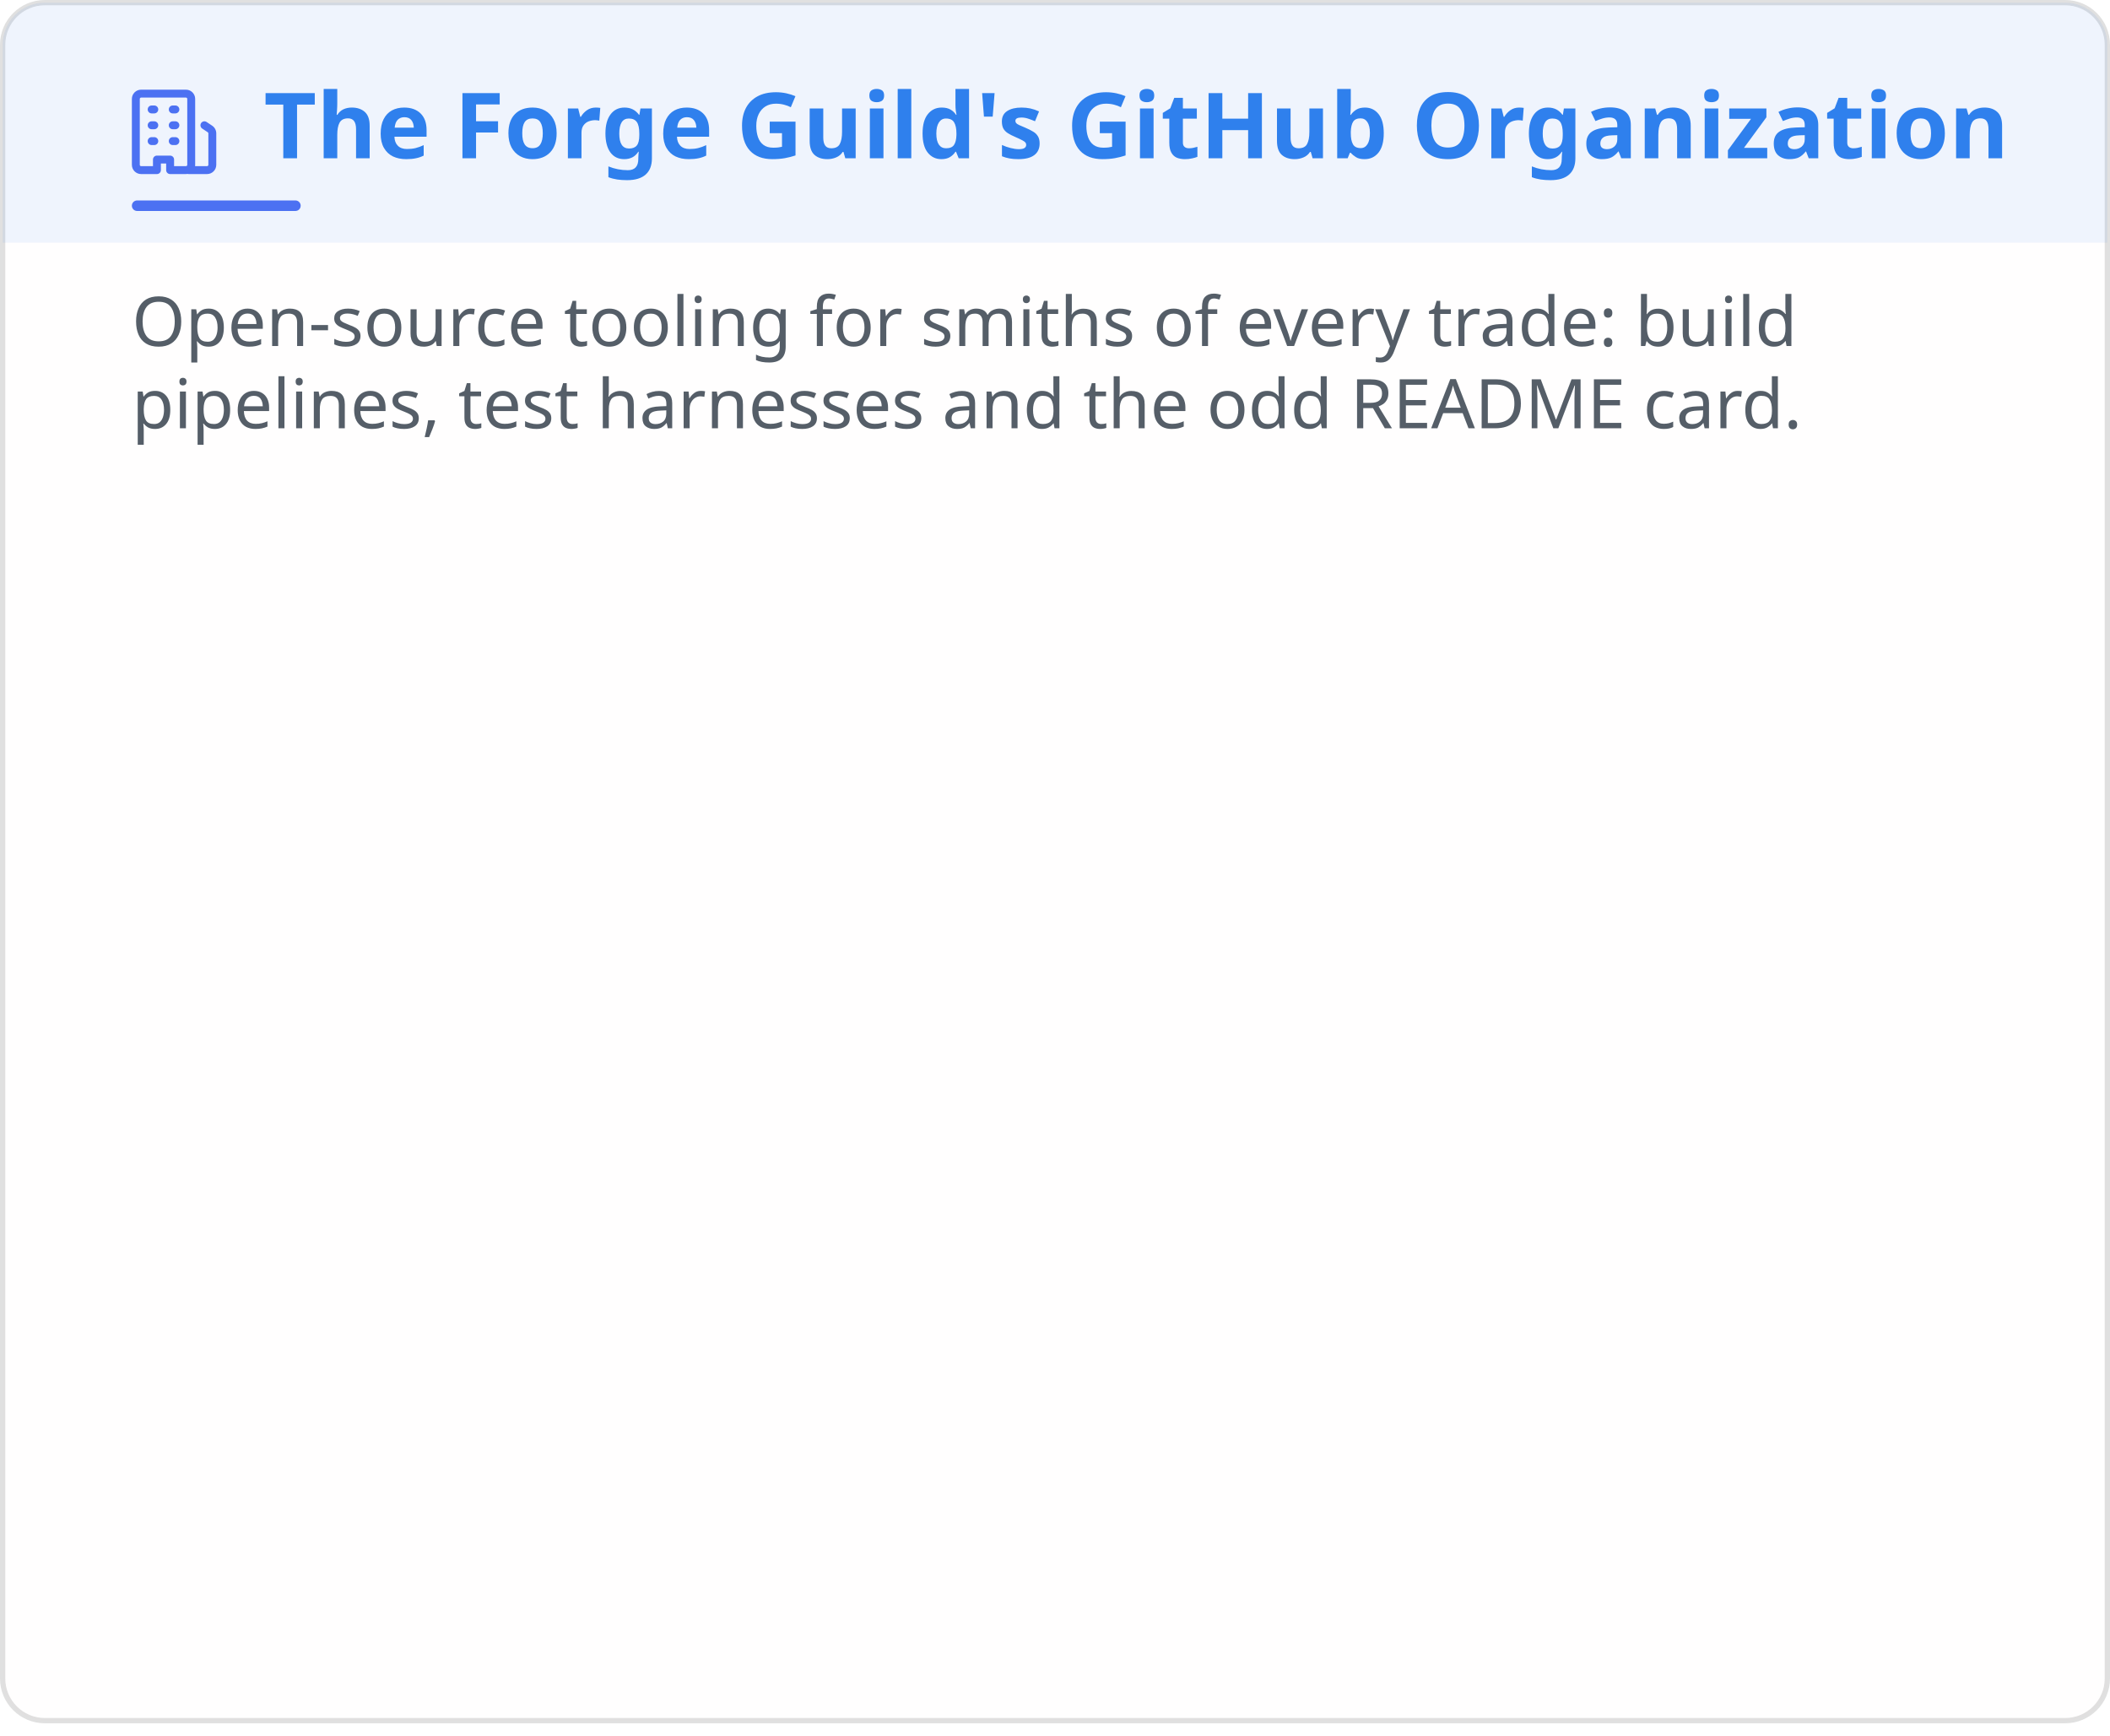
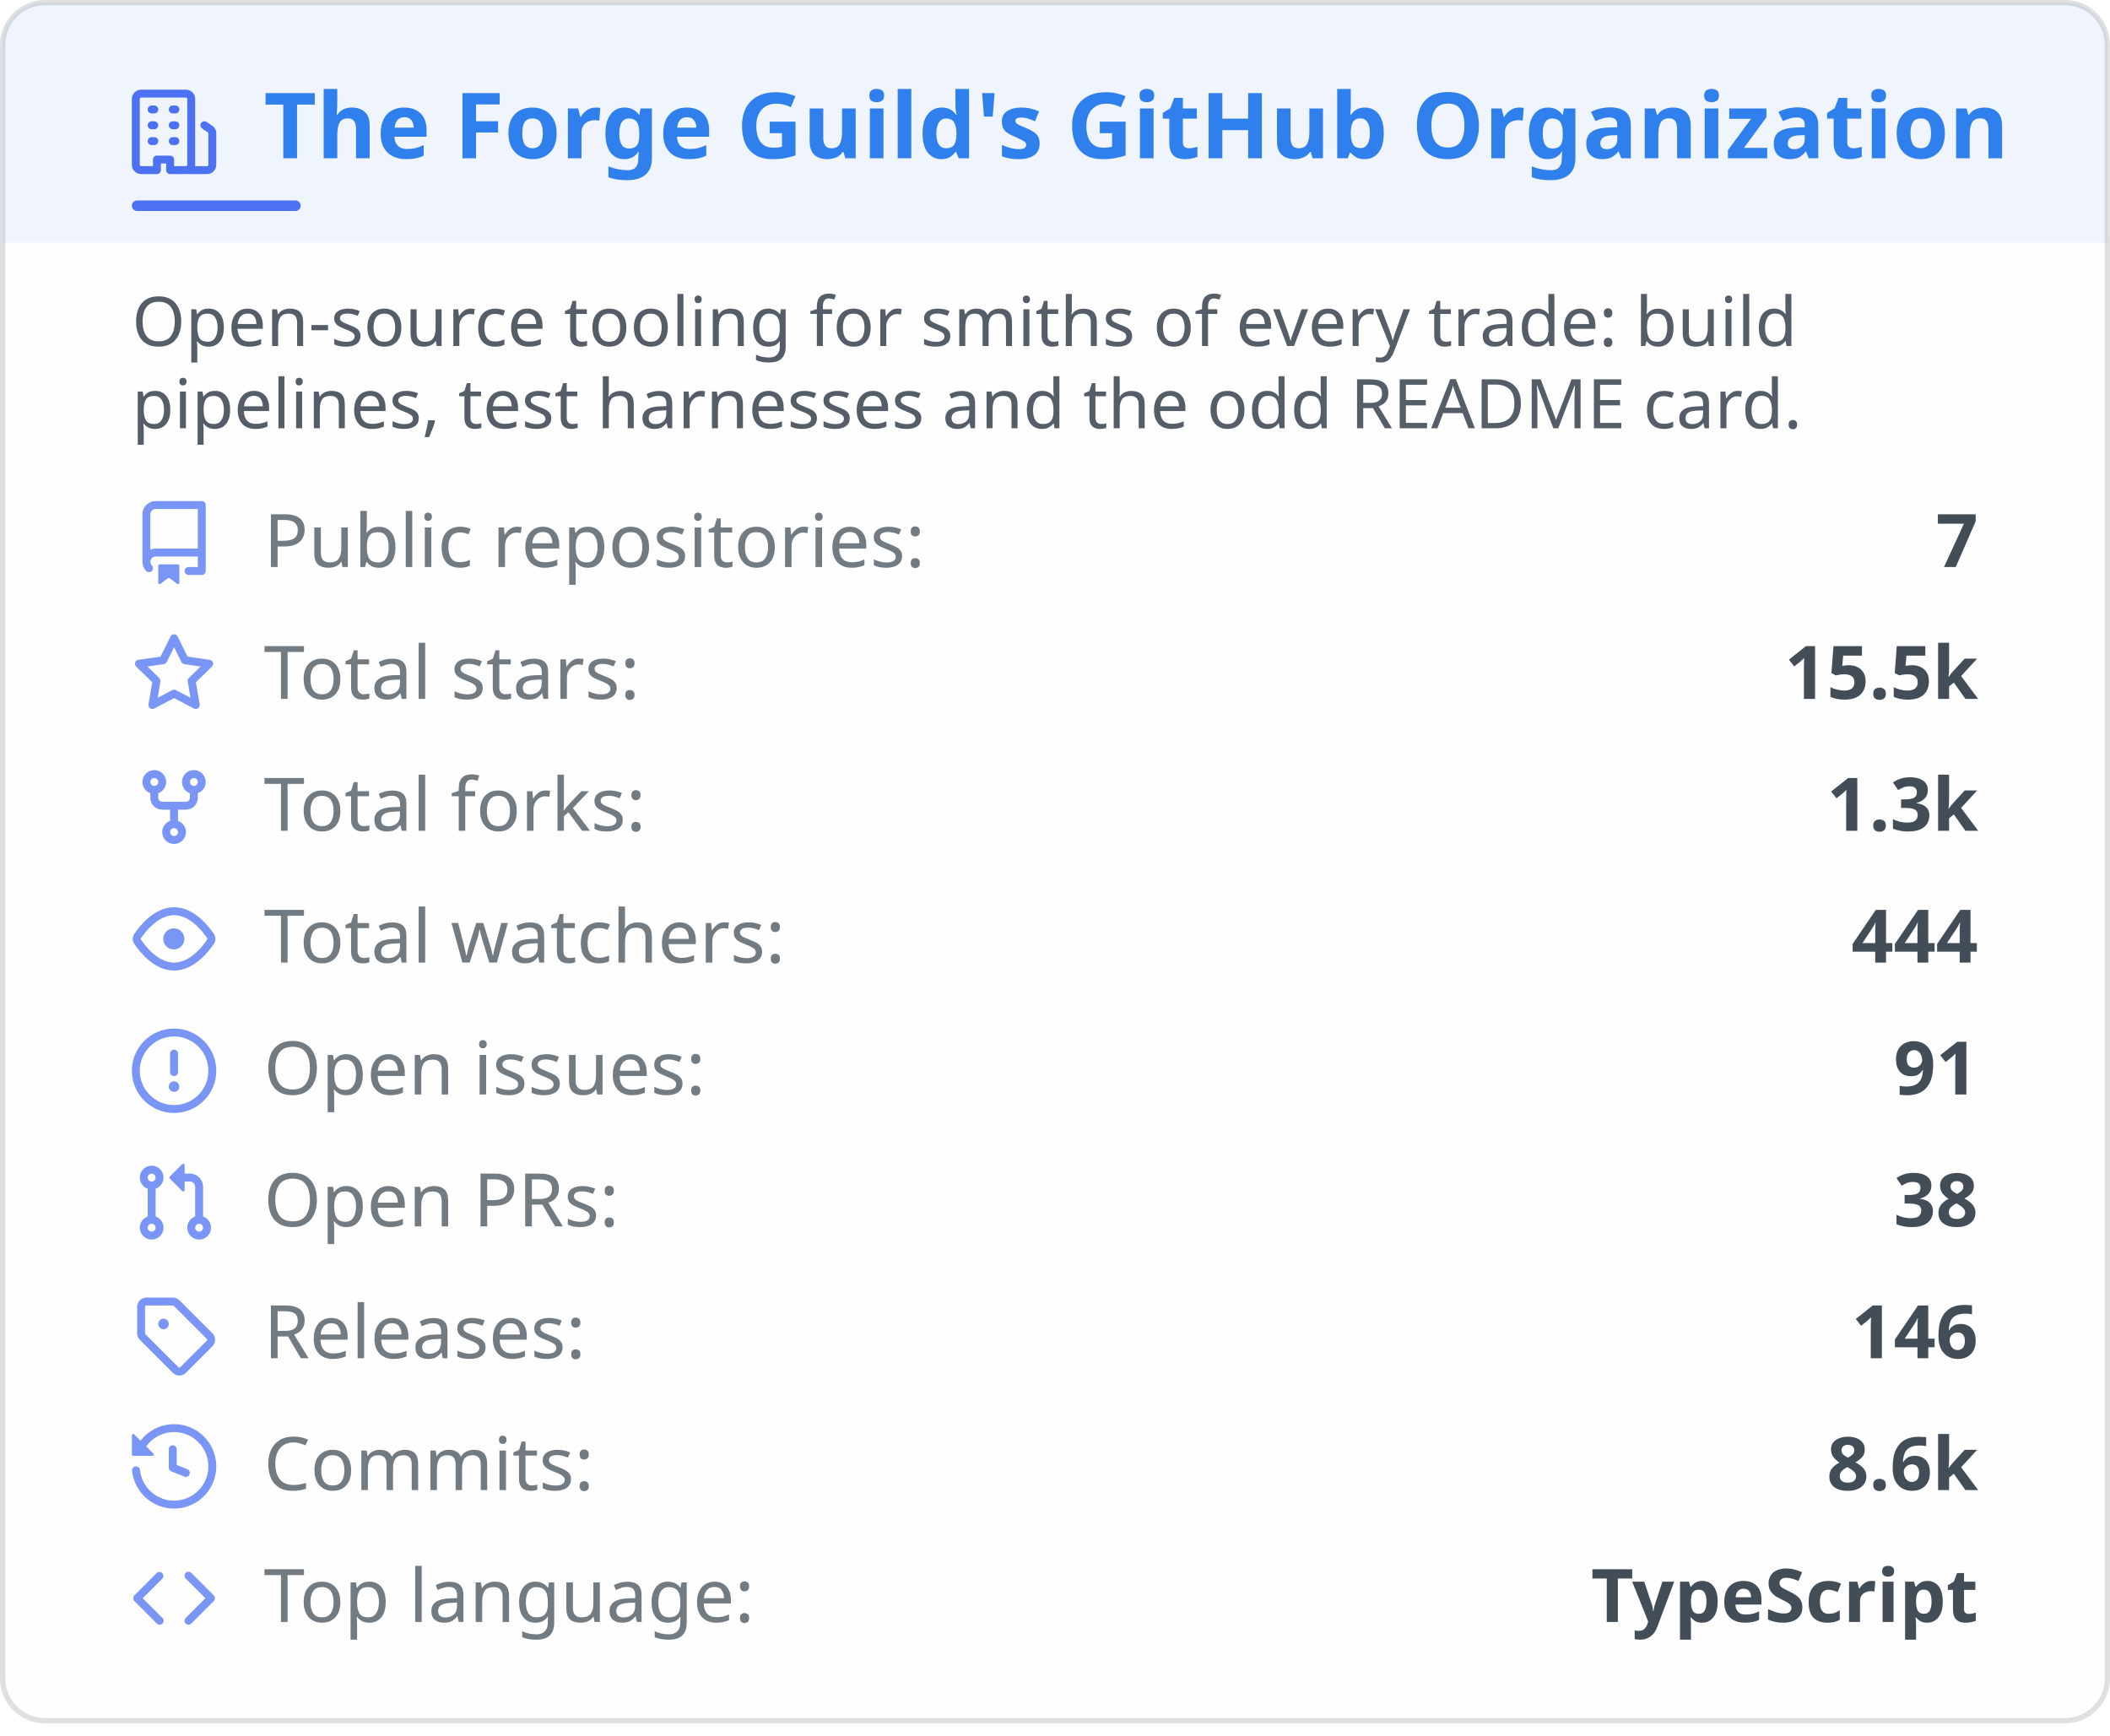
<svg xmlns="http://www.w3.org/2000/svg" width="400" height="329" viewBox="0 0 400 329" fill="none" role="img" aria-labelledby="title-id desc-id">
  <style>
    .header {
      font: 600 18px 'Segoe UI', Ubuntu, "Helvetica Neue", Sans-Serif;
      fill: #2f80ed;
-       animation: fadeInAnimation 0.8s ease-in-out forwards;
+       animation: fadeInAnimation 0.8s ease-in-out backwards;
    }
    /* The icon reads against the title rather than with it, so it keeps its own color. */
    .title-icon {
      fill: #4c71f2;
-       animation: fadeInAnimation 0.8s ease-in-out forwards;
+       animation: fadeInAnimation 0.8s ease-in-out backwards;
    }
    .title-accent {
      fill: #4c71f2;
-       animation: fadeInAnimation 0.8s ease-in-out forwards;
+       animation: fadeInAnimation 0.8s ease-in-out backwards;
    }
    .title-band {
      fill: #2f80ed;
      opacity: 0.08;
    }
    .header {
      font-size: 17.3px;
    }
    @supports(-moz-appearance: auto) {
      /* Selector detects Firefox */
      .header {
        font-size: 14.8px;
      }
    }
    .stat {
      font: 400 14px 'Segoe UI', Ubuntu, "Helvetica Neue", Sans-Serif;
      fill: #434d58;
      font-variant-numeric: tabular-nums;
    }
    .description {
      font: 400 13px 'Segoe UI', Ubuntu, "Helvetica Neue", Sans-Serif;
      fill: #434d58;
      opacity: 0.9;
    }
    .stagger {
-       opacity: 0;
-       animation: fadeInAnimation 0.3s ease-in-out forwards;
+       animation: fadeInAnimation 0.3s ease-in-out backwards;
    }
    .not_bold {
      font-weight: 400;
      opacity: 0.75;
    }
    .bold {
      font-weight: 600;
    }
    .icon {
      fill: #4c71f2;
      opacity: 0.75;
      display: block;
    }
    /* Animations */
    @keyframes scaleInAnimation {
      from {
        transform: translate(-5px, 5px) scale(0);
      }
      to {
        transform: translate(-5px, 5px) scale(1);
      }
    }
    @keyframes fadeInAnimation {
      from {
        opacity: 0;
      }
      to {
        opacity: 1;
      }
    }
    @media (prefers-reduced-motion: reduce) {
      * {
        animation-duration: 0s !important;
        animation-delay: 0s !important;
      }
    }
  </style>
  <rect data-testid="card-bg" class="card-bg" x="0.5" y="0.5" rx="8" height="99%" stroke="#0000001f" width="399" fill="#fffefe" stroke-opacity="1" />
  <path data-testid="title-band" class="title-band" d="M0.5 8.5a8 8 0 0 1 8 -8h383a8 8 0 0 1 8 8v37.5h-399z" />
  <g data-testid="card-title" transform="translate(25, 30)">
    <g>
      <svg class="title-icon" x="0" y="-13" viewBox="0 0 16 16" version="1.1" width="16" height="16">
        <path d="M1.75 16A1.75 1.75 0 0 1 0 14.25V1.75C0 .784.784 0 1.75 0h8.5C11.216 0 12 .784 12 1.75v12.5c0 .085-.006.168-.018.25h2.268a.25.25 0 0 0 .25-.25V8.285a.25.25 0 0 0-.111-.208l-1.055-.703a.749.749 0 1 1 .832-1.248l1.055.703c.487.325.779.871.779 1.456v5.965A1.75 1.75 0 0 1 14.25 16h-3.5a.766.766 0 0 1-.197-.026c-.099.017-.2.026-.303.026h-3a.75.75 0 0 1-.75-.75V14h-1v1.25a.75.75 0 0 1-.75.75Zm-.25-1.75c0 .138.112.25.25.25H4v-1.25a.75.75 0 0 1 .75-.75h2.5a.75.75 0 0 1 .75.75v1.25h2.25a.25.25 0 0 0 .25-.25V1.75a.25.25 0 0 0-.25-.25h-8.5a.25.25 0 0 0-.25.25ZM3.75 6h.5a.75.75 0 0 1 0 1.5h-.5a.75.75 0 0 1 0-1.5ZM3 3.75A.75.75 0 0 1 3.75 3h.5a.75.75 0 0 1 0 1.5h-.5A.75.75 0 0 1 3 3.75Zm4 3A.75.75 0 0 1 7.75 6h.5a.75.75 0 0 1 0 1.5h-.5A.75.75 0 0 1 7 6.75ZM7.75 3h.5a.75.75 0 0 1 0 1.5h-.5a.75.75 0 0 1 0-1.5ZM3 9.75A.75.75 0 0 1 3.75 9h.5a.75.75 0 0 1 0 1.5h-.5A.75.75 0 0 1 3 9.75ZM7.75 9h.5a.75.75 0 0 1 0 1.5h-.5a.75.75 0 0 1 0-1.5Z" />
      </svg>
    </g>
    <g transform="translate(25, 0)">
      <text x="0" y="0" class="header" data-testid="header">The Forge Guild's GitHub Organization</text>
    </g>
    <rect data-testid="title-accent" class="title-accent" x="0" y="8" width="32" height="2" rx="1" />
  </g>
  <g data-testid="main-card-body" transform="translate(0, 55)">
    <text class="description" data-testid="description" x="25" y="-5">
      <tspan dy="1.2em" x="25">Open-source tooling for smiths of every trade: build</tspan>
      <tspan dy="1.2em" x="25">pipelines, test harnesses and the odd README card.</tspan>
    </text>
    <g transform="translate(0, 40)">
      <g>
        <g class="stagger" style="animation-delay: 120ms" transform="translate(25, 0)">
          <svg data-testid="icon" class="icon" viewBox="0 0 16 16" version="1.1" width="16" height="16">
            <path fill-rule="evenodd" d="M2 2.5A2.5 2.5 0 014.5 0h8.75a.75.75 0 01.75.75v12.5a.75.75 0 01-.75.75h-2.5a.75.75 0 110-1.5h1.75v-2h-8a1 1 0 00-.714 1.7.75.75 0 01-1.072 1.05A2.495 2.495 0 012 11.5v-9zm10.5-1V9h-8c-.356 0-.694.074-1 .208V2.5a1 1 0 011-1h8zM5 12.25v3.25a.25.25 0 00.4.2l1.45-1.087a.25.25 0 01.3 0L8.6 15.7a.25.25 0 00.4-.2v-3.25a.25.25 0 00-.25-.25h-3.5a.25.25 0 00-.25.25z" />
          </svg>
          <text class="stat not_bold" x="25" y="12.5">Public repositories:</text>
          <text class="stat bold" x="350" text-anchor="end" y="12.5" data-testid="repos">7</text>
        </g>
      </g>
      <g transform="translate(0, 25)">
        <g class="stagger" style="animation-delay: 160ms" transform="translate(25, 0)">
          <svg data-testid="icon" class="icon" viewBox="0 0 16 16" version="1.1" width="16" height="16">
            <path fill-rule="evenodd" d="M8 .25a.75.75 0 01.673.418l1.882 3.815 4.21.612a.75.75 0 01.416 1.279l-3.046 2.97.719 4.192a.75.75 0 01-1.088.791L8 12.347l-3.766 1.98a.75.75 0 01-1.088-.79l.72-4.194L.818 6.374a.75.75 0 01.416-1.28l4.21-.611L7.327.668A.75.75 0 018 .25zm0 2.445L6.615 5.5a.75.75 0 01-.564.41l-3.097.45 2.24 2.184a.75.75 0 01.216.664l-.528 3.084 2.769-1.456a.75.75 0 01.698 0l2.77 1.456-.53-3.084a.75.75 0 01.216-.664l2.24-2.183-3.096-.45a.75.75 0 01-.564-.41L8 2.694v.001z" />
          </svg>
          <text class="stat not_bold" x="25" y="12.5">Total stars:</text>
          <text class="stat bold" x="350" text-anchor="end" y="12.5" data-testid="stars">15.5k</text>
        </g>
      </g>
      <g transform="translate(0, 50)">
        <g class="stagger" style="animation-delay: 200ms" transform="translate(25, 0)">
          <svg data-testid="icon" class="icon" viewBox="0 0 16 16" version="1.1" width="16" height="16">
            <path fill-rule="evenodd" d="M5 3.25a.75.75 0 11-1.5 0 .75.75 0 011.5 0zm0 2.122a2.25 2.25 0 10-1.5 0v.878A2.25 2.25 0 005.75 8.5h1.5v2.128a2.251 2.251 0 101.5 0V8.5h1.5a2.25 2.25 0 002.25-2.25v-.878a2.25 2.25 0 10-1.5 0v.878a.75.75 0 01-.75.75h-4.5A.75.75 0 015 6.25v-.878zm3.75 7.378a.75.75 0 11-1.5 0 .75.75 0 011.5 0zm3-8.75a.75.75 0 100-1.5.75.75 0 000 1.5z" />
          </svg>
          <text class="stat not_bold" x="25" y="12.5">Total forks:</text>
          <text class="stat bold" x="350" text-anchor="end" y="12.5" data-testid="forks">1.3k</text>
        </g>
      </g>
      <g transform="translate(0, 75)">
        <g class="stagger" style="animation-delay: 240ms" transform="translate(25, 0)">
          <svg data-testid="icon" class="icon" viewBox="0 0 16 16" version="1.1" width="16" height="16">
            <path fill-rule="evenodd" d="M8 2c1.981 0 3.671.992 4.933 2.078 1.27 1.091 2.187 2.345 2.637 3.023a1.62 1.62 0 0 1 0 1.798c-.45.678-1.367 1.932-2.637 3.023C11.67 13.008 9.981 14 8 14c-1.981 0-3.671-.992-4.933-2.078C1.797 10.83.88 9.576.43 8.898a1.62 1.62 0 0 1 0-1.798c.45-.677 1.367-1.931 2.637-3.022C4.33 2.992 6.019 2 8 2ZM1.679 7.932a.12.12 0 0 0 0 .136c.411.622 1.241 1.75 2.366 2.717C5.176 11.758 6.527 12.5 8 12.5c1.473 0 2.825-.742 3.955-1.715 1.124-.967 1.954-2.096 2.366-2.717a.12.12 0 0 0 0-.136c-.412-.621-1.242-1.75-2.366-2.717C10.824 4.242 9.473 3.5 8 3.5c-1.473 0-2.825.742-3.955 1.715-1.124.967-1.954 2.096-2.366 2.717ZM8 10a2 2 0 1 1-.001-3.999A2 2 0 0 1 8 10Z" />
          </svg>
          <text class="stat not_bold" x="25" y="12.5">Total watchers:</text>
          <text class="stat bold" x="350" text-anchor="end" y="12.5" data-testid="watchers">444</text>
        </g>
      </g>
      <g transform="translate(0, 100)">
        <g class="stagger" style="animation-delay: 280ms" transform="translate(25, 0)">
          <svg data-testid="icon" class="icon" viewBox="0 0 16 16" version="1.1" width="16" height="16">
            <path fill-rule="evenodd" d="M8 1.5a6.5 6.5 0 100 13 6.5 6.5 0 000-13zM0 8a8 8 0 1116 0A8 8 0 010 8zm9 3a1 1 0 11-2 0 1 1 0 012 0zm-.25-6.25a.75.75 0 00-1.5 0v3.5a.75.75 0 001.5 0v-3.5z" />
          </svg>
          <text class="stat not_bold" x="25" y="12.5">Open issues:</text>
          <text class="stat bold" x="350" text-anchor="end" y="12.5" data-testid="open_issues">91</text>
        </g>
      </g>
      <g transform="translate(0, 125)">
        <g class="stagger" style="animation-delay: 320ms" transform="translate(25, 0)">
          <svg data-testid="icon" class="icon" viewBox="0 0 16 16" version="1.1" width="16" height="16">
            <path fill-rule="evenodd" d="M7.177 3.073L9.573.677A.25.25 0 0110 .854v4.792a.25.25 0 01-.427.177L7.177 3.427a.25.25 0 010-.354zM3.75 2.5a.75.75 0 100 1.5.75.75 0 000-1.5zm-2.25.75a2.25 2.25 0 113 2.122v5.256a2.251 2.251 0 11-1.5 0V5.372A2.25 2.25 0 011.5 3.25zM11 2.5h-1V4h1a1 1 0 011 1v5.628a2.251 2.251 0 101.5 0V5A2.5 2.5 0 0011 2.5zm1 10.25a.75.75 0 111.5 0 .75.75 0 01-1.5 0zM3.75 12a.75.75 0 100 1.5.75.75 0 000-1.5z" />
          </svg>
          <text class="stat not_bold" x="25" y="12.5">Open PRs:</text>
          <text class="stat bold" x="350" text-anchor="end" y="12.5" data-testid="open_prs">38</text>
        </g>
      </g>
      <g transform="translate(0, 150)">
        <g class="stagger" style="animation-delay: 360ms" transform="translate(25, 0)">
          <svg data-testid="icon" class="icon" viewBox="0 0 16 16" version="1.1" width="16" height="16">
            <path d="M1 7.775V2.75C1 1.784 1.784 1 2.75 1h5.025c.464 0 .91.184 1.238.513l6.25 6.25a1.75 1.75 0 0 1 0 2.474l-5.026 5.026a1.75 1.75 0 0 1-2.474 0l-6.25-6.25A1.752 1.752 0 0 1 1 7.775Zm1.5 0c0 .066.026.13.073.177l6.25 6.25a.25.25 0 0 0 .354 0l5.025-5.025a.25.25 0 0 0 0-.354l-6.25-6.25a.25.25 0 0 0-.177-.073H2.75a.25.25 0 0 0-.25.25ZM6 5a1 1 0 1 1 0 2 1 1 0 0 1 0-2Z" />
          </svg>
          <text class="stat not_bold" x="25" y="12.5">Releases:</text>
          <text class="stat bold" x="350" text-anchor="end" y="12.5" data-testid="releases">146</text>
        </g>
      </g>
      <g transform="translate(0, 175)">
        <g class="stagger" style="animation-delay: 400ms" transform="translate(25, 0)">
          <svg data-testid="icon" class="icon" viewBox="0 0 16 16" version="1.1" width="16" height="16">
            <path fill-rule="evenodd" d="M1.643 3.143L.427 1.927A.25.25 0 000 2.104V5.75c0 .138.112.25.25.25h3.646a.25.25 0 00.177-.427L2.715 4.215a6.5 6.5 0 11-1.18 4.458.75.75 0 10-1.493.154 8.001 8.001 0 101.6-5.684zM7.75 4a.75.75 0 01.75.75v2.992l2.028.812a.75.75 0 01-.557 1.392l-2.5-1A.75.75 0 017 8.25v-3.5A.75.75 0 017.75 4z" />
          </svg>
          <text class="stat not_bold" x="25" y="12.5">Commits:</text>
          <text class="stat bold" x="350" text-anchor="end" y="12.5" data-testid="commits">8.6k</text>
        </g>
      </g>
      <g transform="translate(0, 200)">
        <g class="stagger" style="animation-delay: 440ms" transform="translate(25, 0)">
          <svg data-testid="icon" class="icon" viewBox="0 0 16 16" version="1.1" width="16" height="16">
            <path d="M4.72 3.22a.75.75 0 0 1 1.06 1.06L2.06 8l3.72 3.72a.75.75 0 1 1-1.06 1.06L.47 8.53a.75.75 0 0 1 0-1.06Zm6.56 0a.75.75 0 1 0-1.06 1.06L13.94 8l-3.72 3.72a.75.75 0 1 0 1.06 1.06l4.25-4.25a.75.75 0 0 0 0-1.06Z" />
          </svg>
          <text class="stat not_bold" x="25" y="12.5">Top language:</text>
          <text class="stat bold" x="350" text-anchor="end" y="12.5" data-testid="top_language">TypeScript</text>
        </g>
      </g>
    </g>
  </g>
</svg>
